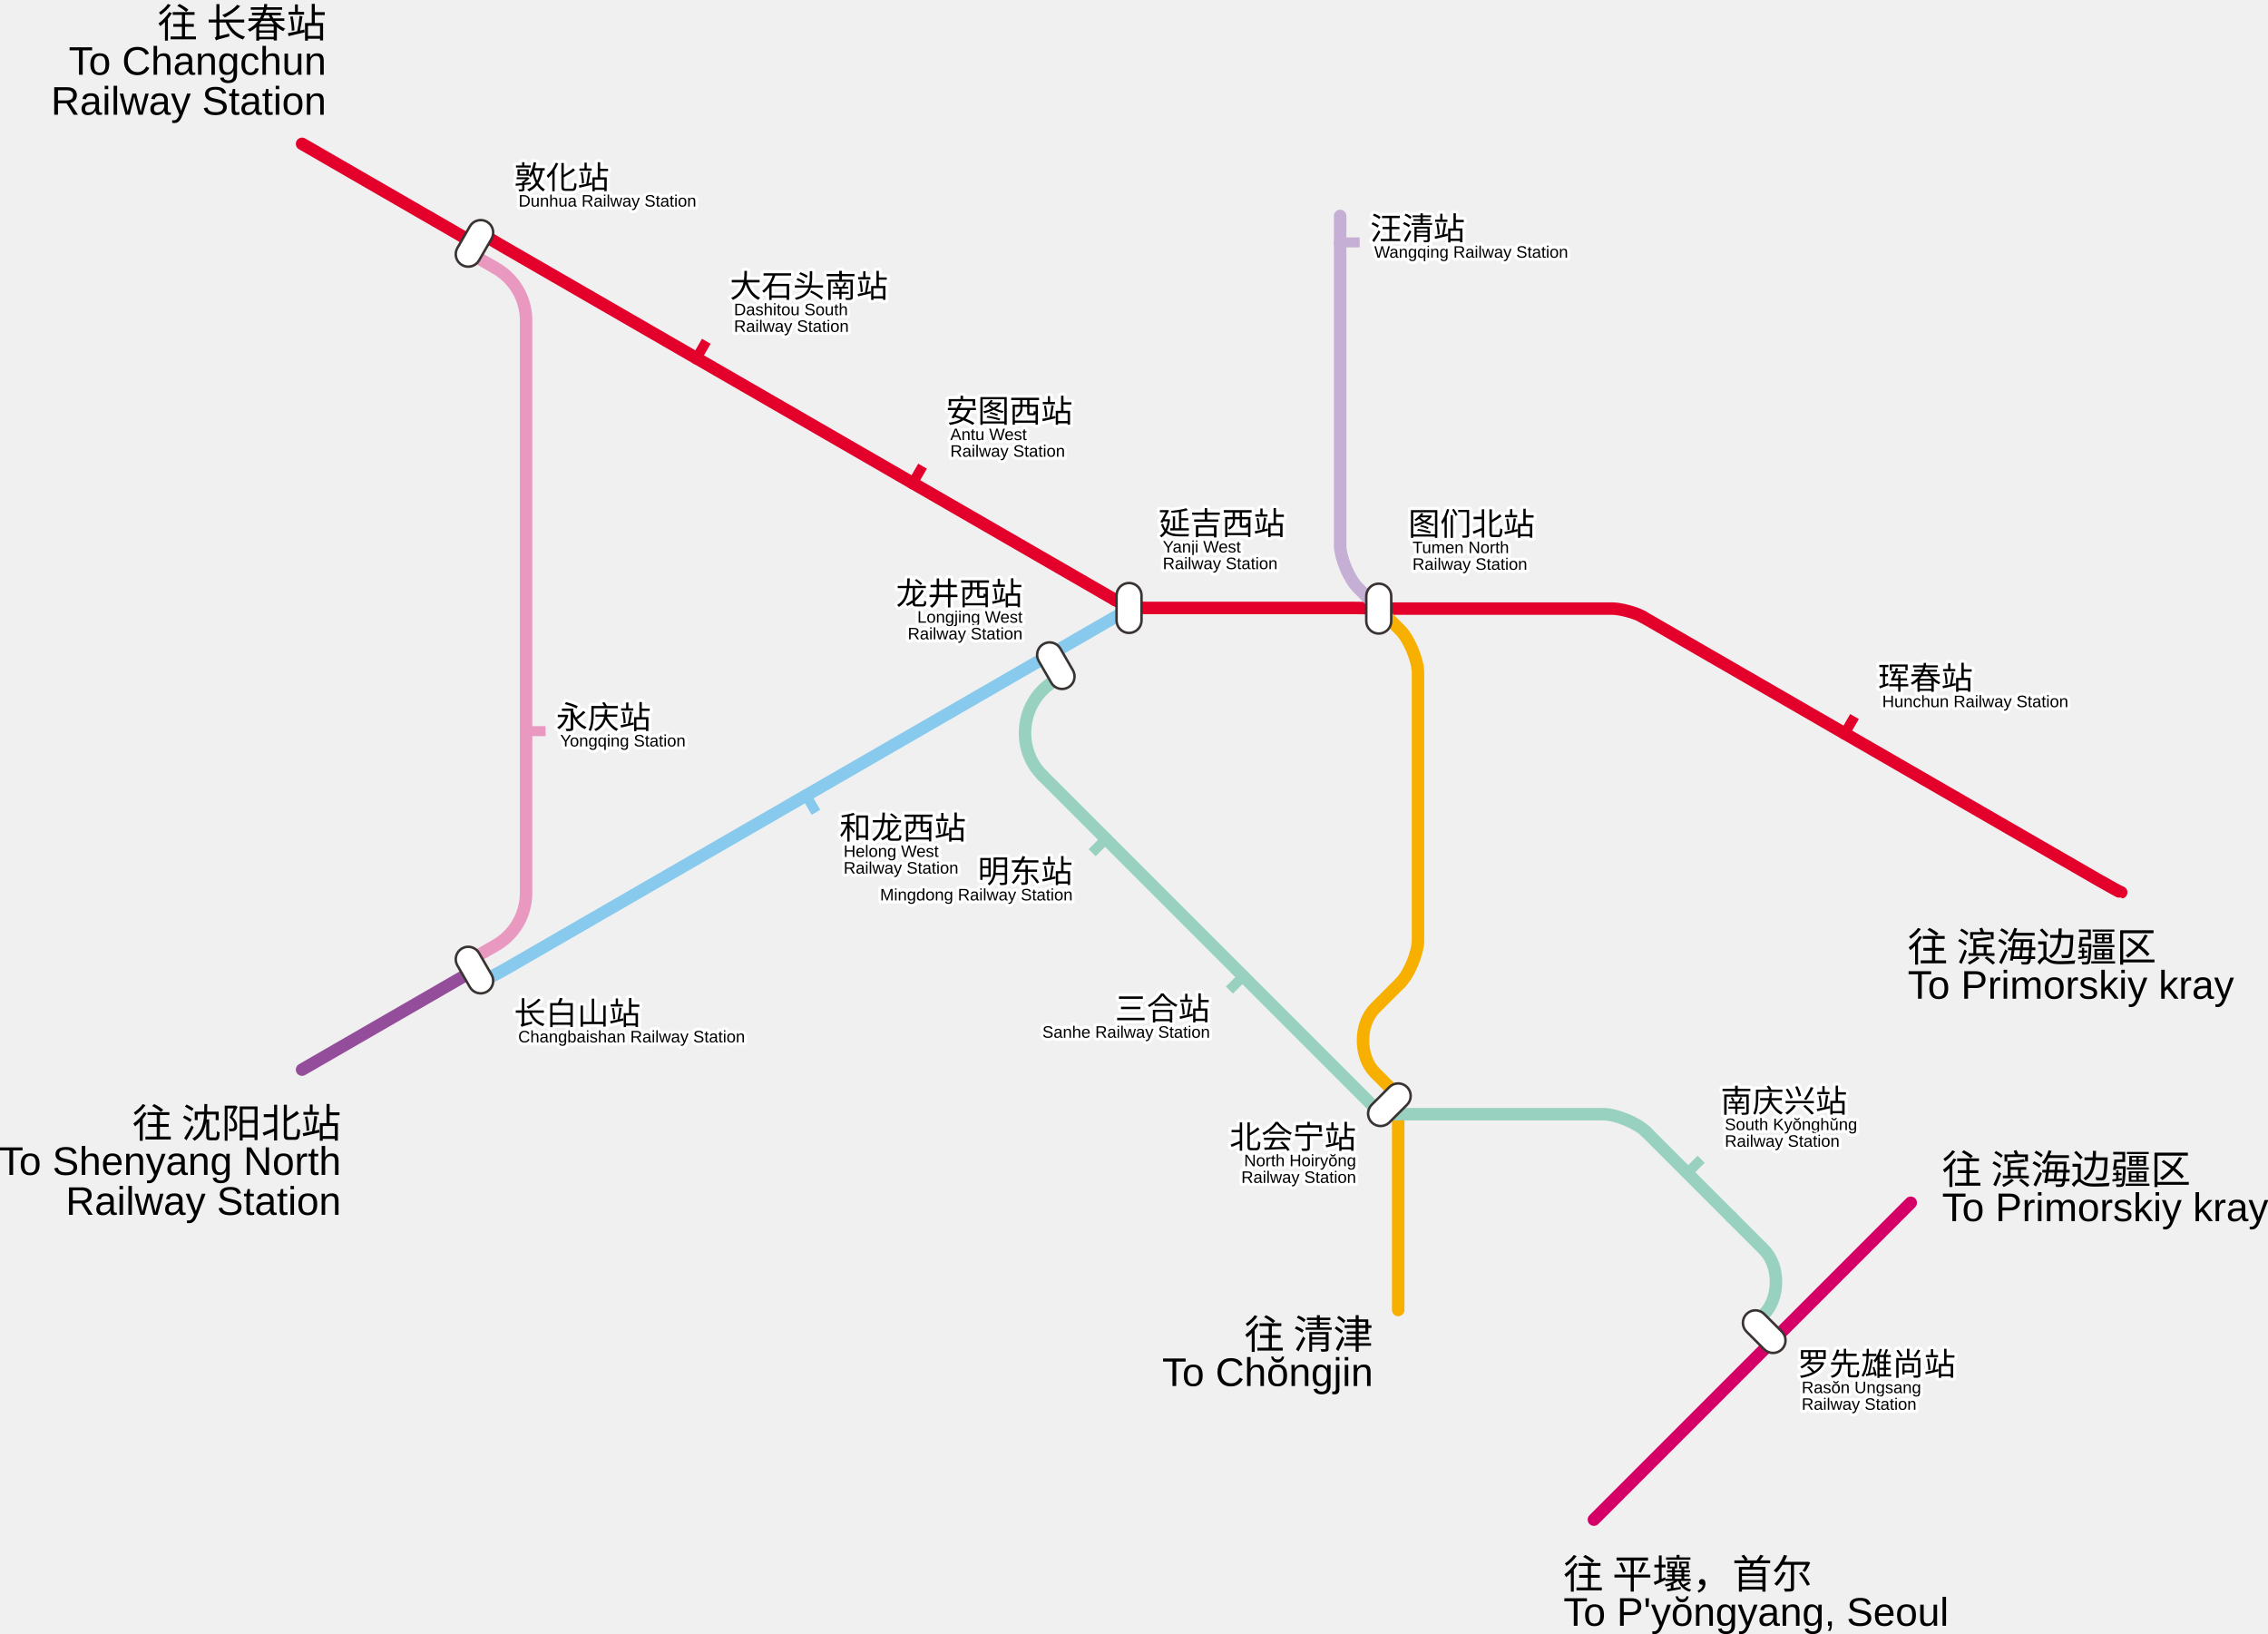
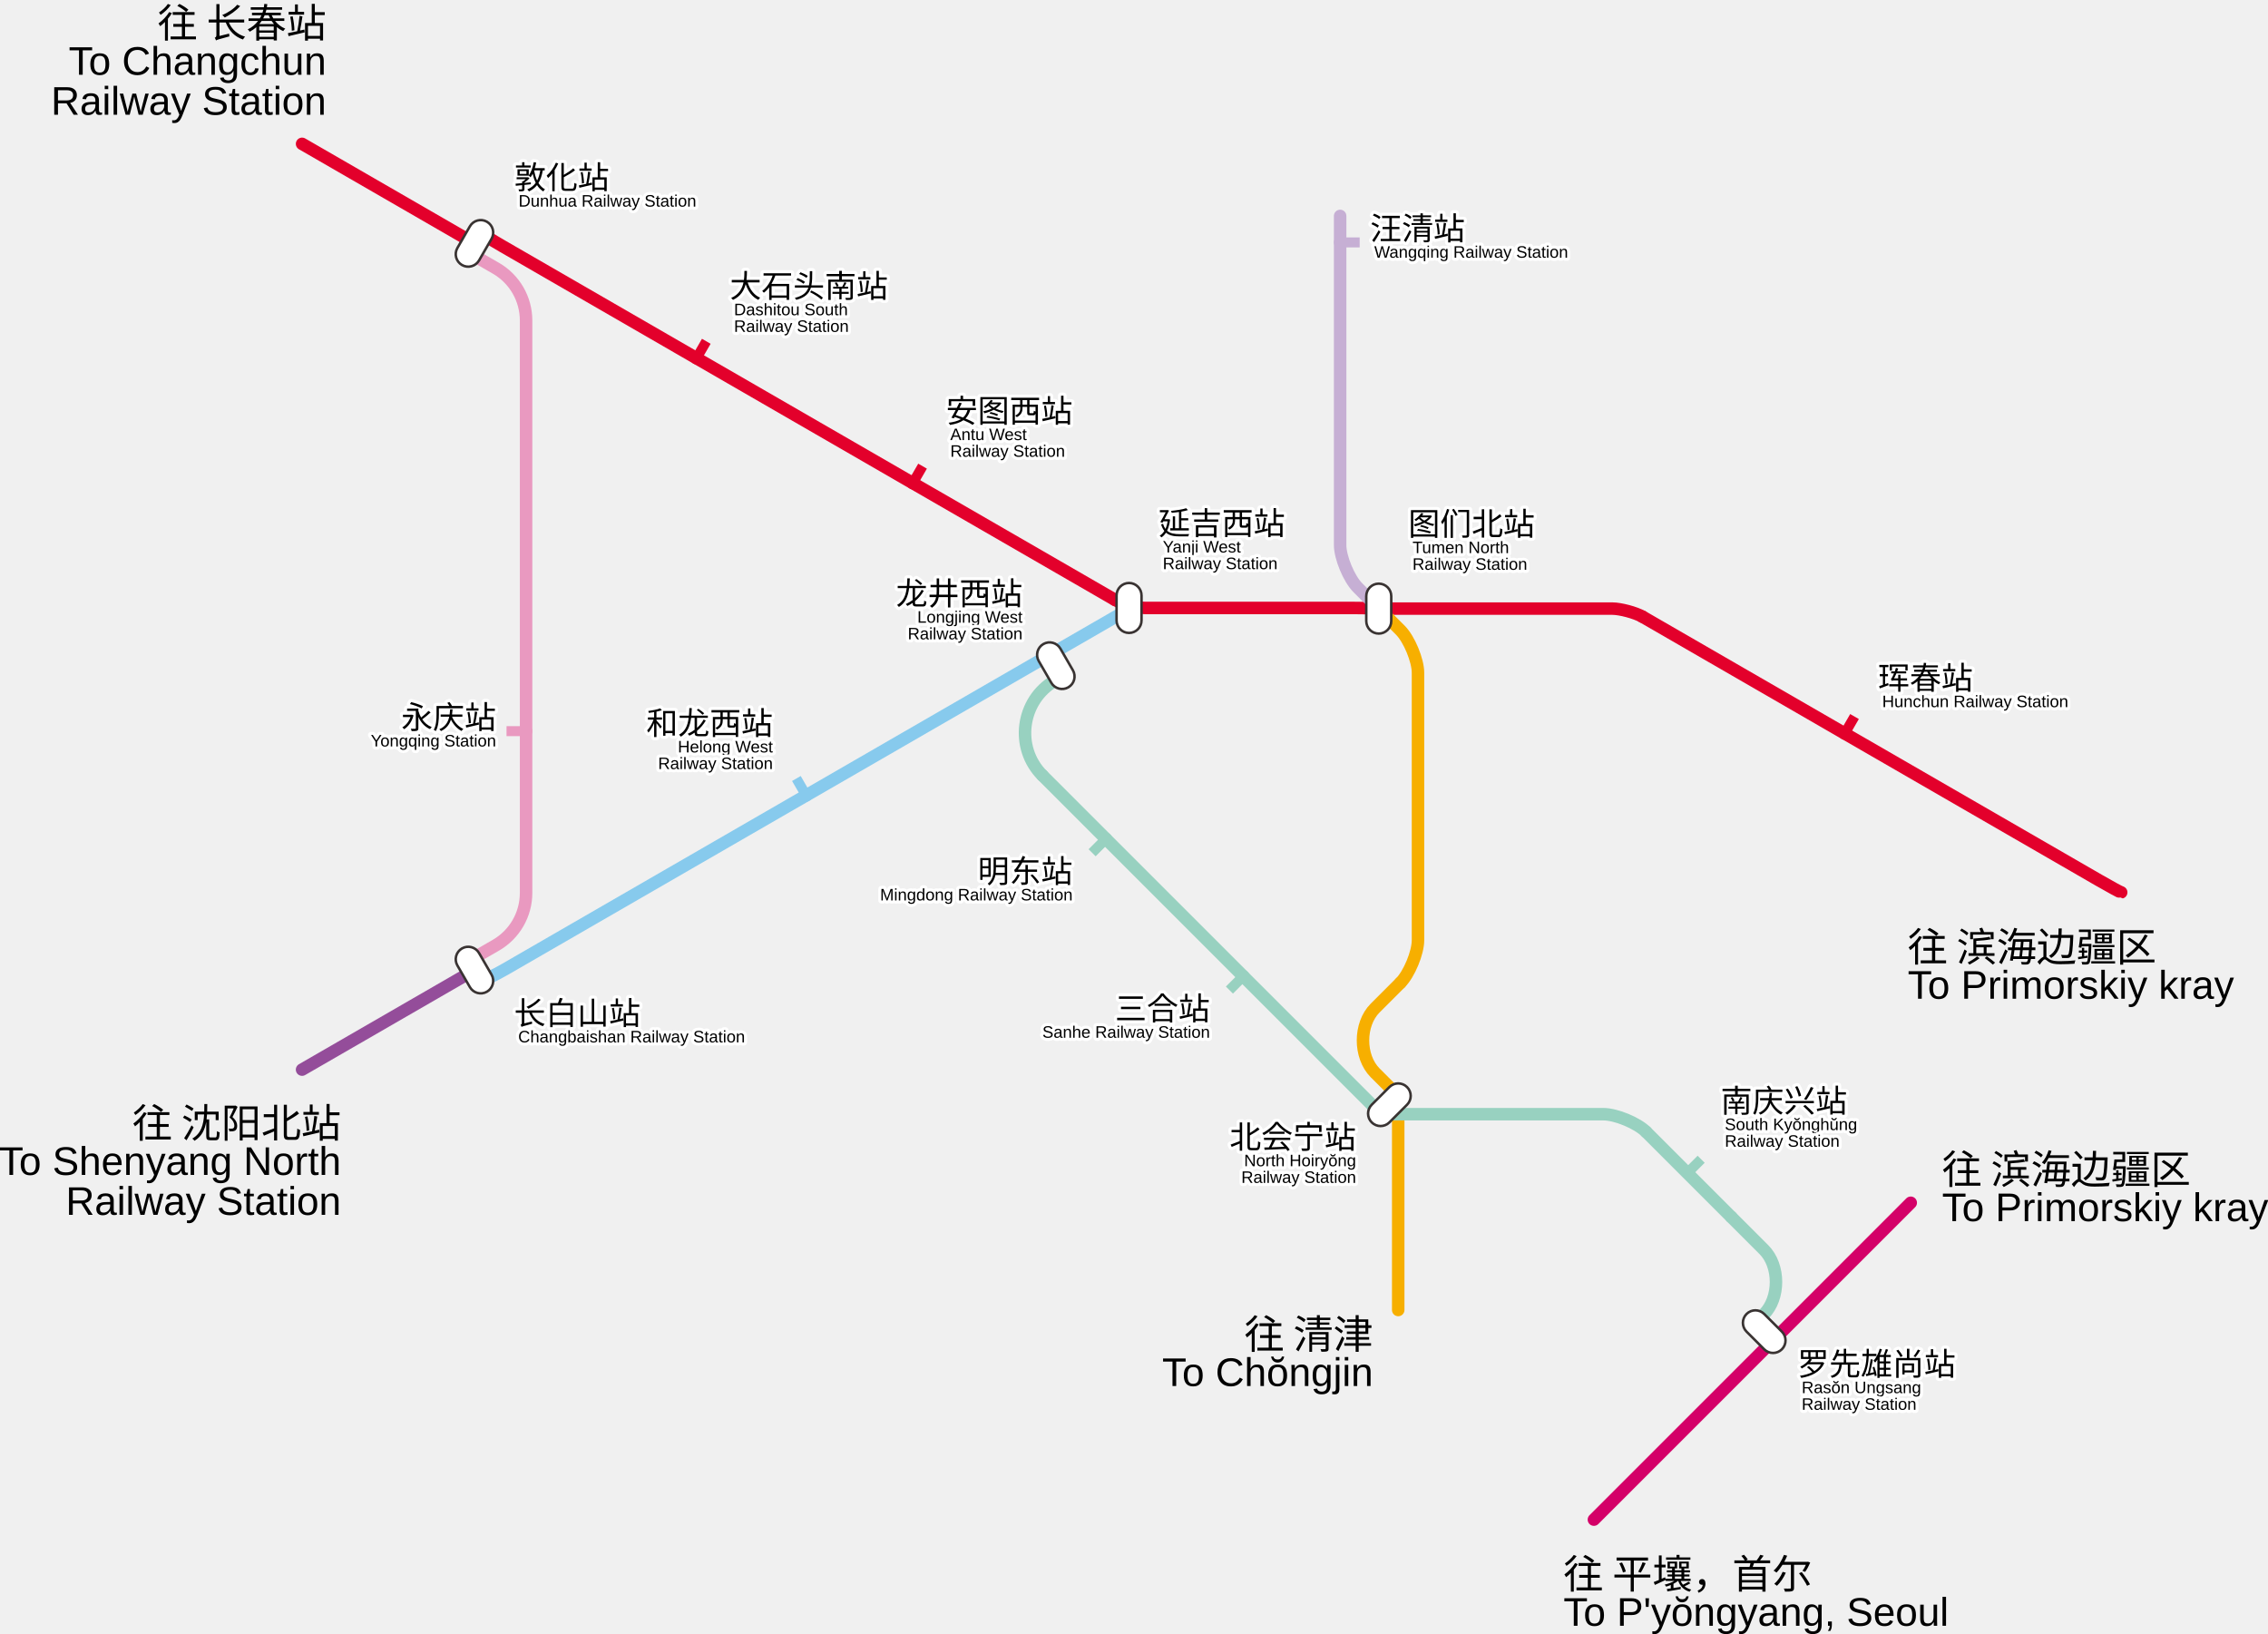
<svg xmlns="http://www.w3.org/2000/svg" width="908.229" height="653.972" viewBox="0 0 908.229 653.972" version="1.1" id="svg1">
  <defs id="defs1" />
  <g id="line_Q6VSLRUWHU" transform="translate(-171.4003,-226.4156)">
    <path d="m 708.06,323.48 v -10.6" fill="none" stroke="#c6afd4" stroke-width="5" stroke-linecap="round" id="path4" />
  </g>
-   <g id="line_rFq5wBN6Jb" transform="rotate(30,605.9968,-58.13259)">
+   <g id="line_rFq5wBN6Jb" transform="rotate(30,605.9968,-58.13258)">
    <path d="m 523.53,279.97 h 93.531" fill="none" stroke="#e3002b" stroke-width="5" stroke-linecap="round" id="path5" />
  </g>
-   <g id="line_5YqSlaiPAW" transform="rotate(30,605.9968,-58.13259)">
+   <g id="line_5YqSlaiPAW" transform="rotate(30,605.9968,-58.13258)">
    <path d="m 423.53,279.97 h 100" fill="none" stroke="#e3002b" stroke-width="5" stroke-linecap="round" id="path6" />
  </g>
  <g id="line_N_5G9iZyra" transform="translate(-171.4003,-226.4156)">
    <path d="m 723.53,470.115 h 93.531 c 3.234,0 9.27,1.617 12.071,3.234" fill="none" stroke="#e3002b" stroke-width="5" stroke-linecap="round" id="path13" />
  </g>
  <g id="line_FFeZVGYtg0" transform="translate(-171.4003,-226.4156)">
    <path d="m 617.928,466.621 c 2.801,1.617 8.837,3.234 12.071,3.234 H 713.27 c 5,0 10.13,0.13 10.26,0.26 v 0" fill="none" stroke="#e3002b" stroke-width="5" stroke-linecap="round" id="path20" />
  </g>
  <g id="line_1LlmuOgZgl" transform="translate(-171.4003,-226.4156)">
    <path d="m 708.06,323.48 v 121.165 c 0,5 3.536,13.536 7.071,17.071 L 723.53,470.115" fill="none" stroke="#c6afd4" stroke-width="5" stroke-linecap="round" id="path21" />
  </g>
-   <g id="line_ieoQ92BXNt" transform="rotate(30,605.9968,-58.13259)">
+   <g id="line_ieoQ92BXNt" transform="rotate(30,605.9968,-58.13258)">
    <path d="m 423.53,279.97 h -89.64 c -5,0 -10.18,-0.18 -10.36,-0.36 v 0" fill="none" stroke="#e3002b" stroke-width="5" stroke-linecap="round" id="path22" />
  </g>
  <g id="line_enlyB5kBCV" transform="translate(-147.4979,-364.9973)">
    <path d="m 333.169,464.955 12.93,7.465 A 24.142,24.142 0 0 1 358.17,493.328 V 657.765" fill="none" stroke="#e999c0" stroke-width="5" stroke-linecap="round" id="path25" />
  </g>
  <g id="line_qrXDtQbx-1" transform="translate(-147.4979,-364.9973)">
    <path d="m 358.17,657.765 v 64.798 a 24.142,24.142 0 0 1 -12.071,20.908 l -12.929,7.465" fill="none" stroke="#e999c0" stroke-width="5" stroke-linecap="round" id="path26" />
  </g>
  <g id="line_dUPDMMQmZ-" transform="rotate(-30,-734.5464,812.3853)">
    <path d="M 428.11,913.36 H 288.96 c -5,0 -10.425,-0.425 -10.85,-0.85 v 0" fill="none" stroke="#87caed" stroke-width="5" stroke-linecap="round" id="path27" />
  </g>
  <g id="stn_h_-fLyGvyx" transform="translate(536.6597,97.06443)">
    <g id="g41">
      <g transform="rotate(90)" id="g38">
        <rect id="stn_core_stn_h_-fLyGvyx" x="-2" y="-7.83" width="4" height="7.83" stroke="none" fill="#c6afd4" />
      </g>
      <g id="stn_name_stn_h_-fLyGvyx" transform="translate(12)" text-anchor="start" stroke-width="2.5" paint-order="stroke" stroke="#ffffff" stroke-linejoin="round">
        <g id="g39">
          <text dy="-1" dx="0" dominant-baseline="auto" font-size="12.67px" font-family="SimHei, 'STHeiti T0C', 'PingFang SC', sans-serif" id="text38">汪清站</text>
        </g>
        <g id="g40">
          <text dy="1.5" dx="1.67" dominant-baseline="hanging" font-size="6.67px" font-family="Arial, sans-serif" id="text39">Wangqing Railway Station</text>
        </g>
      </g>
    </g>
  </g>
  <g id="g46" transform="rotate(30,-178.1994,778.8027)">
    <rect id="stn_core_stn_orOzZgwrds" x="-2" y="-7.83" width="4" height="7.83" stroke="none" fill="#e3002b" />
  </g>
  <g id="g50" transform="rotate(30,-128.1994,592.2002)">
    <rect id="stn_core_stn_uzpkAC9lMU" x="-2" y="-7.83" width="4" height="7.83" stroke="none" fill="#e3002b" />
  </g>
  <g id="stn_name_stn_JbNw-gfTDD" transform="translate(378.8572,170.0995)" text-anchor="start" stroke-width="2.5" paint-order="stroke" stroke="#ffffff" stroke-linejoin="round">
    <g id="g61">
      <text dy="-1" dx="0" dominant-baseline="auto" font-size="12.67px" font-family="SimHei, 'STHeiti T0C', 'PingFang SC', sans-serif" id="text60">安图西站</text>
    </g>
    <g id="g62">
      <text dy="1.5" dx="1.67" dominant-baseline="hanging" font-size="6.67px" font-family="Arial, sans-serif" id="text61">Antu West</text>
      <text dy="8.17" dx="1.67" dominant-baseline="hanging" font-size="6.67px" font-family="Arial, sans-serif" id="text62">Railway Station</text>
    </g>
  </g>
  <g id="stn_name_stn_vAMRclHc03" transform="translate(292.2546,120.0994)" text-anchor="start" stroke-width="2.5" paint-order="stroke" stroke="#ffffff" stroke-linejoin="round">
    <g id="g64">
      <text dy="-1" dx="0" dominant-baseline="auto" font-size="12.67px" font-family="SimHei, 'STHeiti T0C', 'PingFang SC', sans-serif" id="text63">大石头南站</text>
    </g>
    <g id="g65">
      <text dy="1.5" dx="1.67" dominant-baseline="hanging" font-size="6.67px" font-family="Arial, sans-serif" id="text64">Dashitou South</text>
      <text dy="8.17" dx="1.67" dominant-baseline="hanging" font-size="6.67px" font-family="Arial, sans-serif" id="text65">Railway Station</text>
    </g>
  </g>
  <g id="stn_name_stn_B9_Ebn6TsV" transform="translate(205.9813,76.60686)" text-anchor="start" stroke-width="2.5" paint-order="stroke" stroke="#ffffff" stroke-linejoin="round">
    <g id="g67">
      <text dy="-1" dx="0" dominant-baseline="auto" font-size="12.67px" font-family="SimHei, 'STHeiti T0C', 'PingFang SC', sans-serif" id="text66">敦化站</text>
    </g>
    <g id="g68">
      <text dy="1.5" dx="1.67" dominant-baseline="hanging" font-size="6.67px" font-family="Arial, sans-serif" id="text67">Dunhua Railway Station</text>
    </g>
  </g>
  <g id="stn_name_stn_Ih81z_rTr0" transform="translate(205.8321,411.2677)" text-anchor="start" stroke-width="2.5" paint-order="stroke" stroke="#ffffff" stroke-linejoin="round">
    <g id="g77">
      <text dy="-1" dx="0" dominant-baseline="auto" font-size="12.67px" font-family="SimHei, 'STHeiti T0C', 'PingFang SC', sans-serif" id="text76">长白山站</text>
    </g>
    <g id="g78">
      <text dy="1.5" dx="1.67" dominant-baseline="hanging" font-size="6.67px" font-family="Arial, sans-serif" id="text77">Changbaishan Railway Station</text>
-     </g>
-   </g>
-   <g id="stn_iz_TyuohSP" transform="translate(210.6721,292.7677)">
-     <g id="g83">
-       <g transform="rotate(90)" id="g80">
-         <rect id="stn_core_stn_iz_TyuohSP" x="-2" y="-7.83" width="4" height="7.83" stroke="none" fill="#e999c0" />
-       </g>
-       <g id="stn_name_stn_iz_TyuohSP" transform="translate(12)" text-anchor="start" stroke-width="2.5" paint-order="stroke" stroke="#ffffff" stroke-linejoin="round">
-         <g id="g81">
-           <text dy="-1" dx="0" dominant-baseline="auto" font-size="12.67px" font-family="SimHei, 'STHeiti T0C', 'PingFang SC', sans-serif" id="text80">永庆站</text>
-         </g>
-         <g id="g82">
-           <text dy="1.5" dx="1.67" dominant-baseline="hanging" font-size="6.67px" font-family="Arial, sans-serif" id="text81">Yongqing Station</text>
-         </g>
-       </g>
-     </g>
-   </g>
-   <g transform="rotate(150,118.744,202.503)" id="g92">
-     <rect id="stn_core_stn_MDtEak3Vq8" x="-2" y="-7.83" width="4" height="7.83" stroke="none" fill="#87caed" />
-   </g>
-   <g id="stn_name_stn_Bqb9PaHCH_" transform="translate(336.1609,337.0038)" text-anchor="start" stroke-width="2.5" paint-order="stroke" stroke="#ffffff" stroke-linejoin="round">
-     <g id="g106">
-       <text dy="-1" dx="0" dominant-baseline="auto" font-size="12.67px" font-family="SimHei, 'STHeiti T0C', 'PingFang SC', sans-serif" id="text105">和龙西站</text>
-     </g>
-     <g id="g107">
-       <text dy="1.5" dx="1.67" dominant-baseline="hanging" font-size="6.67px" font-family="Arial, sans-serif" id="text106">Helong West</text>
-       <text dy="8.17" dx="1.67" dominant-baseline="hanging" font-size="6.67px" font-family="Arial, sans-serif" id="text107">Railway Station</text>
    </g>
  </g>
  <g id="line_uKwltnpwiJ" transform="rotate(30,725.4016,170.9211)">
    <path d="M 225,375 H 145.29" fill="none" stroke="#e3002b" stroke-width="5" stroke-linecap="round" id="path20-4" />
  </g>
  <g id="line_cdaYA6RWH9" transform="rotate(-30,77.45842,488.6103)">
    <path d="M 225.01,458.13 H 145.29" fill="none" stroke="#944d9a" stroke-width="5" stroke-linecap="round" id="path21-5" />
  </g>
  <g id="misc_node_J0LAIEsHzC" transform="translate(130.682,7.40625)">
    <g id="g163">
      <g id="g162">
        <text dy="2" dx="0" dominant-baseline="middle" class="" font-family="Arial, sans-serif" font-size="16px" text-anchor="end" fill="#000000" font-style="normal" font-weight="normal" id="text160">往 长春站</text>
        <text dy="18" dx="0" dominant-baseline="middle" class="" font-family="Arial, sans-serif" font-size="16px" text-anchor="end" fill="#000000" font-style="normal" font-weight="normal" id="text161">To Changchun</text>
        <text dy="34" dx="0" dominant-baseline="middle" class="" font-family="Arial, sans-serif" font-size="16px" text-anchor="end" fill="#000000" font-style="normal" font-weight="normal" id="text162">Railway Station</text>
      </g>
    </g>
  </g>
  <g id="misc_node_RNh2GvNuaO" transform="translate(136.6016,447.9185)">
    <g id="g166">
      <g id="g165">
        <text dy="2" dx="0" dominant-baseline="middle" class="" font-family="Arial, sans-serif" font-size="16px" text-anchor="end" fill="#000000" font-style="normal" font-weight="normal" id="text163">往 沈阳北站</text>
        <text dy="18" dx="0" dominant-baseline="middle" class="" font-family="Arial, sans-serif" font-size="16px" text-anchor="end" fill="#000000" font-style="normal" font-weight="normal" id="text164">To Shenyang North</text>
        <text dy="34" dx="0" dominant-baseline="middle" class="" font-family="Arial, sans-serif" font-size="16px" text-anchor="end" fill="#000000" font-style="normal" font-weight="normal" id="text165">Railway Station</text>
      </g>
    </g>
  </g>
  <g transform="rotate(60,-241.3962,358.7652)" id="g96">
    <rect id="stn_core_stn_w3WyHC-7dL" x="-10" y="-5" height="10" width="20" ry="5" stroke="#393332" stroke-width="1" fill="#ffffff" />
  </g>
-   <g transform="rotate(120,66.86719,103.5777)" id="g54">
+   <g transform="rotate(120,66.8672,103.5777)" id="g54">
    <rect id="stn_core_stn_BjS36MigXn" x="-10" y="-5" height="10" width="20" ry="5" stroke="#393332" stroke-width="1" fill="#ffffff" />
  </g>
  <g id="misc_node_XNy3sooqZ0-1" transform="translate(763.9425,377.3766)">
    <g id="g182-5">
      <g id="g181-2">
        <text dy="2" dx="0" dominant-baseline="middle" class="" font-family="Arial, sans-serif" font-size="16px" text-anchor="start" fill="#000000" font-style="normal" font-weight="normal" id="text180-7">往 滨海边疆区</text>
        <text dy="18" dx="0" dominant-baseline="middle" class="" font-family="Arial, sans-serif" font-size="16px" text-anchor="start" fill="#000000" font-style="normal" font-weight="normal" id="text181-6">To Primorskiy kray</text>
      </g>
    </g>
  </g>
  <g id="misc_node_XNy3sooqZ0-1-3" transform="translate(777.6896,466.4303)">
    <g id="g182-5-2">
      <g id="g181-2-2">
        <text dy="2" dx="0" dominant-baseline="middle" class="" font-family="Arial, sans-serif" font-size="16px" text-anchor="start" fill="#000000" font-style="normal" font-weight="normal" id="text180-7-1">往 滨海边疆区</text>
        <text dy="18" dx="0" dominant-baseline="middle" class="" font-family="Arial, sans-serif" font-size="16px" text-anchor="start" fill="#000000" font-style="normal" font-weight="normal" id="text181-6-6">To Primorskiy kray</text>
      </g>
    </g>
  </g>
-   <g id="line_9WCTQRlBMg" transform="rotate(30,1160.327,37.06989)">
+   <g id="line_9WCTQRlBMg" transform="rotate(30,1160.327,37.0699)">
    <path d="m 923.53,470.12 -93.531,-0.005" fill="none" stroke="#e3002b" stroke-width="5" stroke-linecap="round" id="path38" />
  </g>
-   <g id="line_sLx76XPJAw" transform="rotate(30,1160.327,37.06989)">
+   <g id="line_sLx76XPJAw" transform="rotate(30,1160.327,37.0699)">
    <path d="m 923.53,470.12 h 117.43 c 5,0 10.13,-0.13 10.26,-0.26 v 0" fill="none" stroke="#e3002b" stroke-width="5" stroke-linecap="round" id="path39" />
  </g>
  <g id="g183" transform="rotate(30,-178.6938,1525.34)">
    <rect id="stn_core_stn_i8GUntpO3i" x="-2" y="-7.83" width="4" height="7.83" stroke="none" fill="#e3002b" />
  </g>
  <g id="stn_name_stn_MRFESqtDO4" transform="translate(752.0597,277.0338)" text-anchor="start" stroke-width="2.5" paint-order="stroke" stroke="#ffffff" stroke-linejoin="round">
    <g id="g191">
      <text dy="-1" dx="0" dominant-baseline="auto" font-size="12.67px" font-family="SimHei, 'STHeiti T0C', 'PingFang SC', sans-serif" id="text190">珲春站</text>
    </g>
    <g id="g192">
      <text dy="1.5" dx="1.67" dominant-baseline="hanging" font-size="6.67px" font-family="Arial, sans-serif" id="text191">Hunchun Railway Station</text>
    </g>
  </g>
  <g id="misc_node_RNh2GvNuaO-8" transform="translate(549.8891,532.4518)">
    <g id="g166-8">
      <g id="g165-2">
        <text dy="2" dx="0" dominant-baseline="middle" class="" font-family="Arial, sans-serif" font-size="16px" text-anchor="end" fill="#000000" font-style="normal" font-weight="normal" id="text163-4">往 清津</text>
        <text dy="18" dx="0" dominant-baseline="middle" class="" font-family="Arial, sans-serif" font-size="16px" text-anchor="end" fill="#000000" font-style="normal" font-weight="normal" id="text164-5">To Chŏngjin</text>
        <text dominant-baseline="middle" class="" font-family="Arial, sans-serif" font-size="16px" text-anchor="end" fill="#000000" font-style="normal" font-weight="normal" id="text165-5" />
      </g>
    </g>
  </g>
  <g id="line_oU5AdKaYQB-8" transform="rotate(45,1358.043,838.0471)">
-     <path d="m 319.929,1130.11 h 35.941" fill="none" stroke="#98d1c0" stroke-width="5" stroke-linecap="round" id="path15" />
+     <path d="M 319.929,1130.11 H 355.87" fill="none" stroke="#98d1c0" stroke-width="5" stroke-linecap="round" id="path15" />
  </g>
  <g id="line_6RwTn6XuoN-2" transform="rotate(45,1358.043,838.0471)">
    <path d="m 355.87,1130.11 h 77.76" fill="none" stroke="#98d1c0" stroke-width="5" stroke-linecap="round" cursor="pointer" id="path16" />
  </g>
  <g id="line_KUWs4g1dVr-4" transform="rotate(45,1358.043,838.0471)">
    <path d="m 433.63,1130.11 h 77.76" fill="none" stroke="#98d1c0" stroke-width="5" stroke-linecap="round" cursor="pointer" id="path17-5" />
  </g>
  <g transform="rotate(-135,291.012,76.23824)" id="g144">
    <rect id="stn_core_stn_cF4jXZzcH2-6" x="-2" y="-7.83" width="4" height="7.83" stroke="none" fill="#98d1c0" />
  </g>
  <g transform="rotate(-135,329.892,92.34287)" id="g148">
    <rect id="stn_core_stn_2Gp-P_gz-h-5" x="-2" y="-7.83" width="4" height="7.83" stroke="none" fill="#98d1c0" />
  </g>
  <g id="line_j9qqTBGnAY" transform="translate(-163.6097,-233.7445)">
    <path d="M 723.53,672.566 V 758.29" fill="none" stroke="#f7af00" stroke-width="5" stroke-linecap="round" id="path24" />
  </g>
  <g id="line_mbNvSTuPT-" transform="translate(-171.4003,-226.4156)">
    <path d="m 732.169,619.982 c 3.536,-3.536 7.071,-12.071 7.071,-17.071 V 495.825 c 0,-5 -3.536,-13.536 -7.071,-17.071 L 723.53,470.115" fill="none" stroke="#f7af00" stroke-width="5" stroke-linecap="round" id="path33" />
  </g>
  <g id="line_5rOEPFw2OI" transform="translate(212.2797,-878.5096)">
    <path d="m 339.85,1324.66 h 90 c 5,0 13.536,3.535 17.071,7.071" fill="none" stroke="#98d1c0" stroke-width="5" stroke-linecap="round" id="path20-9" />
  </g>
  <g id="line_nDRXQp3rdI" transform="rotate(45,1606.445,1141.649)">
    <path d="m 449.85,1324.66 h 48.2" fill="none" stroke="#98d1c0" stroke-width="5" stroke-linecap="round" id="path21-54" />
  </g>
  <g id="line_NvyWu6Q9Jy" transform="rotate(45,1606.445,1141.649)">
    <path d="m 544.85,1269.81 v 77.98" fill="none" stroke="#d40068" stroke-width="5" stroke-linecap="round" cursor="pointer" id="path22-3" />
  </g>
  <g id="line_I3BFhI7PPO" transform="rotate(45,1606.445,1141.649)">
    <path d="m 544.85,1347.79 v 101.45" fill="none" stroke="#d40068" stroke-width="5" stroke-linecap="round" cursor="pointer" id="path23" />
  </g>
  <g id="line_OHgZ6aPMpV" transform="rotate(45,1606.445,1141.649)">
    <path d="m 498.05,1324.66 h 18.47 c 9.165,0 18.33,9.165 18.33,18.33 v 4.8" fill="none" stroke="#98d1c0" stroke-width="5" stroke-linecap="round" cursor="pointer" id="path36" />
  </g>
  <g id="g169" transform="rotate(45,-290.4068,1119.411)">
    <rect id="stn_core_stn_c3MUYuPo0L" x="-10" y="-5" height="10" width="20" ry="5" stroke="#393332" stroke-width="1" fill="#ffffff" />
  </g>
  <g id="stn_name_stn_mY2YaV6KyI" transform="translate(719.815,551.7165)" text-anchor="start" stroke-width="2.5" paint-order="stroke" stroke="#ffffff" stroke-linejoin="round">
    <g id="g177">
      <text dy="-1" dx="0" dominant-baseline="auto" font-size="12.67px" font-family="SimHei, 'STHeiti T0C', 'PingFang SC', sans-serif" id="text176">罗先雄尚站</text>
    </g>
    <g id="g178">
      <text dy="1.5" dx="1.67" dominant-baseline="hanging" font-size="6.67px" font-family="Arial, sans-serif" id="text177">Rasŏn Ungsang</text>
      <text dy="8.17" dx="1.67" dominant-baseline="hanging" font-size="6.67px" font-family="Arial, sans-serif" id="text178">Railway Station</text>
    </g>
  </g>
  <g id="misc_node_XNy3sooqZ0-12" transform="translate(626.0914,628.4568)">
    <g id="g181-3">
      <g id="g180">
        <text dy="2" dx="0" dominant-baseline="middle" class="" font-family="Arial, sans-serif" font-size="16px" text-anchor="start" fill="#000000" font-style="normal" font-weight="normal" id="text179">往 平壤，首尔</text>
        <text dy="18" dx="0" dominant-baseline="middle" class="" font-family="Arial, sans-serif" font-size="16px" text-anchor="start" fill="#000000" font-style="normal" font-weight="normal" id="text180-3">To P'yŏngyang, Seoul</text>
      </g>
    </g>
  </g>
  <g id="stn_jd2dTI-dyH" transform="translate(552.1297,243.6994)">
    <g id="g33">
      <g transform="rotate(90)" id="g30">
        <rect id="stn_core_stn_jd2dTI-dyH" x="-10" y="-5" height="10" width="20" ry="5" stroke="#393332" stroke-width="1" fill="#ffffff" />
      </g>
      <g id="stn_name_stn_jd2dTI-dyH" transform="translate(11.83,-28.34)" text-anchor="start" stroke-width="2.5" paint-order="stroke" stroke="#ffffff" stroke-linejoin="round">
        <g id="g31">
          <text dy="-1" dx="0" dominant-baseline="auto" font-size="12.67px" font-family="SimHei, 'STHeiti T0C', 'PingFang SC', sans-serif" id="text30">图们北站</text>
        </g>
        <g id="g32">
          <text dy="1.5" dx="1.67" dominant-baseline="hanging" font-size="6.67px" font-family="Arial, sans-serif" id="text31">Tumen North</text>
          <text dy="8.17" dx="1.67" dominant-baseline="hanging" font-size="6.67px" font-family="Arial, sans-serif" id="text32">Railway Station</text>
        </g>
      </g>
    </g>
  </g>
  <g id="line_plvdWsGDqx" transform="rotate(45,1339.658,882.4318)">
    <path d="M 474.62,1120.11 H 461.55 c -9.165,0 -18.33,-9.165 -18.33,-18.33 v -14.27" fill="none" stroke="#f7af00" stroke-width="5" stroke-linecap="round" id="path35" />
  </g>
  <g transform="rotate(135,186.5772,336.4096)" id="g134">
    <rect id="stn_core_stn_p1SW3K1IvT-2" x="-10" y="-5" height="10" width="20" ry="5" stroke="#393332" stroke-width="1" fill="#ffffff" />
  </g>
  <g id="stn_name_stn_-FLAdPYtkY" transform="translate(543.0547,460.8571)" text-anchor="end" stroke-width="2.5" paint-order="stroke" stroke="#ffffff" stroke-linejoin="round">
    <g id="g127">
      <text dy="-1" dx="0" dominant-baseline="auto" font-size="12.67px" font-family="SimHei, 'STHeiti T0C', 'PingFang SC', sans-serif" id="text126">北会宁站</text>
    </g>
    <g id="g128">
      <text dy="1.5" dx="0" dominant-baseline="hanging" font-size="6.67px" font-family="Arial, sans-serif" id="text127">North Hoiryŏng</text>
      <text dy="8.17" dx="0" dominant-baseline="hanging" font-size="6.67px" font-family="Arial, sans-serif" id="text128">Railway Station</text>
    </g>
  </g>
  <g id="stn_name_stn_AgJmZtLjvn" transform="translate(429.55,354.4234)" text-anchor="end" stroke-width="2.5" paint-order="stroke" stroke="#ffffff" stroke-linejoin="round">
    <g id="g138">
      <text dy="-1" dx="0" dominant-baseline="auto" font-size="12.67px" font-family="SimHei, 'STHeiti T0C', 'PingFang SC', sans-serif" id="text137">明东站</text>
    </g>
    <g id="g139">
      <text dy="1.5" dx="0" dominant-baseline="hanging" font-size="6.67px" font-family="Arial, sans-serif" id="text138">Mingdong Railway Station</text>
    </g>
  </g>
  <g id="stn_name_stn_1OGDIdKCw8" transform="translate(484.5346,409.408)" text-anchor="end" stroke-width="2.5" paint-order="stroke" stroke="#ffffff" stroke-linejoin="round">
    <g id="g141">
      <text dy="-1" dx="0" dominant-baseline="auto" font-size="12.67px" font-family="SimHei, 'STHeiti T0C', 'PingFang SC', sans-serif" id="text140">三合站</text>
    </g>
    <g id="g142">
      <text dy="1.5" dx="0" dominant-baseline="hanging" font-size="6.67px" font-family="Arial, sans-serif" id="text141">Sanhe Railway Station</text>
    </g>
  </g>
  <g id="g194" transform="rotate(45,-229.153,1050.502)">
    <rect id="stn_core_stn__VbzDC2A78" x="-2" y="-7.83" width="4" height="7.83" stroke="none" fill="#98d1c0" />
  </g>
  <g id="stn_name_stn_nXucq-u1vG" transform="translate(689.0299,446.3807)" text-anchor="start" stroke-width="2.5" paint-order="stroke" stroke="#ffffff" stroke-linejoin="round">
    <g id="g198">
      <text dy="-1" dx="0" dominant-baseline="auto" font-size="12.67px" font-family="SimHei, 'STHeiti T0C', 'PingFang SC', sans-serif" id="text197">南庆兴站</text>
    </g>
    <g id="g199">
      <text dy="1.5" dx="1.67" dominant-baseline="hanging" font-size="6.67px" font-family="Arial, sans-serif" id="text198">South Kyŏnghŭng</text>
      <text dy="8.17" dx="1.67" dominant-baseline="hanging" font-size="6.67px" font-family="Arial, sans-serif" id="text199">Railway Station</text>
    </g>
  </g>
  <g id="line_AGHX1xPTxY-8" transform="rotate(-30,-734.5465,812.3854)">
    <path d="m 540.67,913.36 h 37.69" fill="none" stroke="#87caed" stroke-width="5" stroke-linecap="round" cursor="pointer" id="path6-8" />
  </g>
  <g id="line_uAsBP5tdFi-2" transform="rotate(-30,-734.5465,812.3854)">
    <path d="M 428.11,913.36 H 540.67" fill="none" stroke="#87caed" stroke-width="5" stroke-linecap="round" cursor="pointer" id="path7" />
  </g>
  <g id="line_1YQ8t1Aup1" transform="rotate(-30,-734.5465,812.3854)">
-     <path d="M 540.67,923.36 H 537.383 c -15.731,0 -27.391,15.195 -23.32,30.391" fill="none" stroke="#98d1c0" stroke-width="5" stroke-linecap="round" id="path40" />
+     <path d="m 540.67,923.36 h -3.287 c -15.731,0 -27.391,15.195 -23.32,30.391" fill="none" stroke="#98d1c0" stroke-width="5" stroke-linecap="round" id="path40" />
  </g>
  <g transform="rotate(60,-19.43709,499.4418)" id="g98">
    <rect id="stn_core_stn_s47bWmy3jf-1" x="-10" y="-5" height="10" width="20" ry="5" stroke="#393332" stroke-width="1" fill="#ffffff" />
  </g>
  <g id="stn_mI4i7HMiWh" transform="translate(452.1297,243.4394)">
    <g id="g37">
      <g transform="rotate(90)" id="g34">
        <rect id="stn_core_stn_mI4i7HMiWh" x="-10" y="-5" height="10" width="20" ry="5" stroke="#393332" stroke-width="1" fill="#ffffff" />
      </g>
      <g id="stn_name_stn_mI4i7HMiWh" transform="translate(11.83,-28.34)" text-anchor="start" stroke-width="2.5" paint-order="stroke" stroke="#ffffff" stroke-linejoin="round">
        <g id="g35">
          <text dy="-1" dx="0" dominant-baseline="auto" font-size="12.67px" font-family="SimHei, 'STHeiti T0C', 'PingFang SC', sans-serif" id="text34">延吉西站</text>
        </g>
        <g id="g36">
          <text dy="1.5" dx="1.67" dominant-baseline="hanging" font-size="6.67px" font-family="Arial, sans-serif" id="text35">Yanji West</text>
          <text dy="8.17" dx="1.67" dominant-baseline="hanging" font-size="6.67px" font-family="Arial, sans-serif" id="text36">Railway Station</text>
        </g>
      </g>
    </g>
  </g>
  <g id="stn_name_stn_jOdetXOEw6-2" transform="translate(409.4807,243.2139)" text-anchor="end" stroke-width="2.5" paint-order="stroke" stroke="#ffffff" stroke-linejoin="round">
    <g id="g200-7">
      <text dy="-1" dx="0" dominant-baseline="auto" font-size="12.67px" font-family="SimHei, 'STHeiti T0C', 'PingFang SC', sans-serif" id="text199-9">龙井西站</text>
    </g>
    <g id="g201-5">
      <text dy="1.5" dx="0" dominant-baseline="hanging" font-size="6.67px" font-family="Arial, sans-serif" id="text200-4">Longjing West</text>
      <text dy="8.17" dx="0" dominant-baseline="hanging" font-size="6.67px" font-family="Arial, sans-serif" id="text201-3">Railway Station</text>
    </g>
  </g>
+   <g id="g102" transform="rotate(-30,755.7516,-443.1587)">
+     <rect id="stn_core_stn_MDtEak3Vq8-2" x="-2" y="-7.83" width="4" height="7.83" stroke="none" fill="#87caed" />
+   </g>
+   <g id="stn_name_stn_Bqb9PaHCH_-3" transform="translate(309.5009,295.1638)" text-anchor="end" stroke-width="2.5" paint-order="stroke" stroke="#ffffff" stroke-linejoin="round">
+     <g id="g113">
+       <text dy="-1" dx="0" dominant-baseline="auto" font-size="12.67px" font-family="SimHei, 'STHeiti T0C', 'PingFang SC', sans-serif" id="text112">和龙西站</text>
+     </g>
+     <g id="g114">
+       <text dy="1.5" dx="0" dominant-baseline="hanging" font-size="6.67px" font-family="Arial, sans-serif" id="text113">Helong West</text>
+       <text dy="8.17" dx="0" dominant-baseline="hanging" font-size="6.67px" font-family="Arial, sans-serif" id="text114">Railway Station</text>
+     </g>
+   </g>
+   <g id="stn_iz_TyuohSP-1" transform="translate(210.6721,292.7677)">
+     <g id="g93">
+       <g transform="rotate(-90)" id="g90">
+         <rect id="stn_core_stn_iz_TyuohSP-8" x="-2" y="-7.83" width="4" height="7.83" stroke="none" fill="#e999c0" />
+       </g>
+       <g id="stn_name_stn_iz_TyuohSP-9" transform="translate(-12)" text-anchor="end" stroke-width="2.5" paint-order="stroke" stroke="#ffffff" stroke-linejoin="round">
+         <g id="g91">
+           <text dy="-1" dx="0" dominant-baseline="auto" font-size="12.67px" font-family="SimHei, 'STHeiti T0C', 'PingFang SC', sans-serif" id="text90">永庆站</text>
+         </g>
+         <g id="g92">
+           <text dy="1.5" dx="0" dominant-baseline="hanging" font-size="6.67px" font-family="Arial, sans-serif" id="text91">Yongqing Station</text>
+         </g>
+       </g>
+     </g>
+   </g>
</svg>
